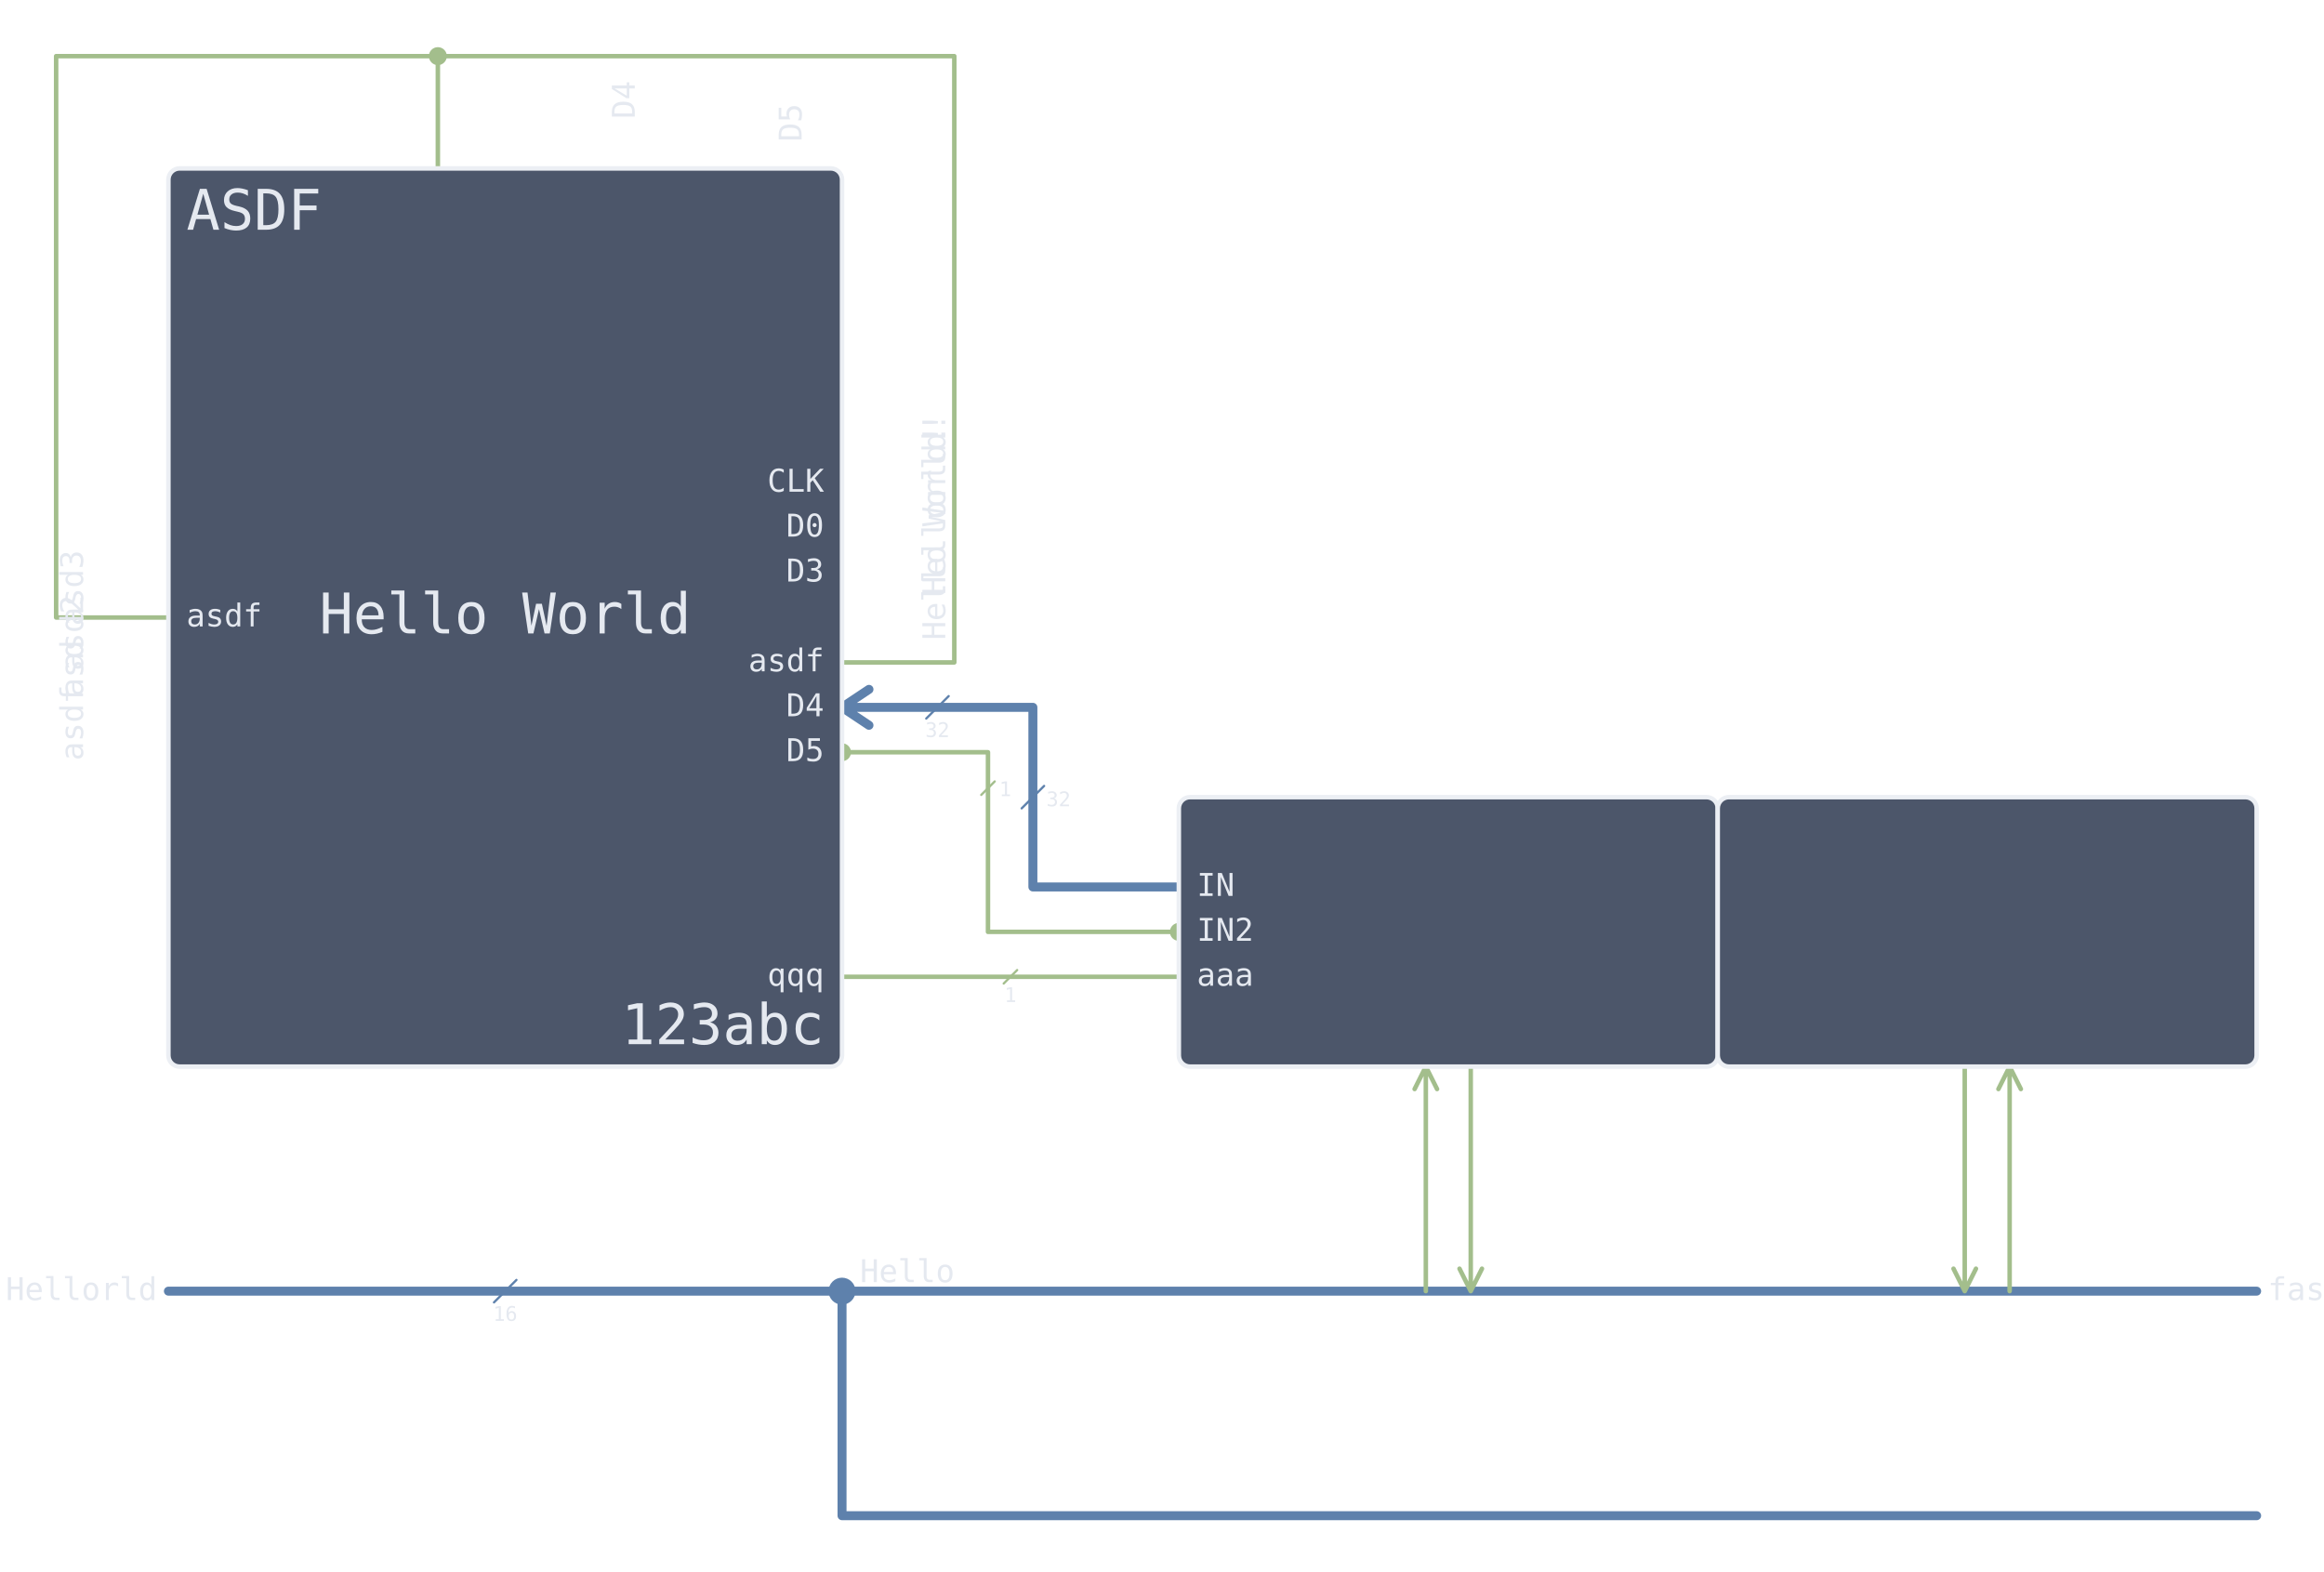
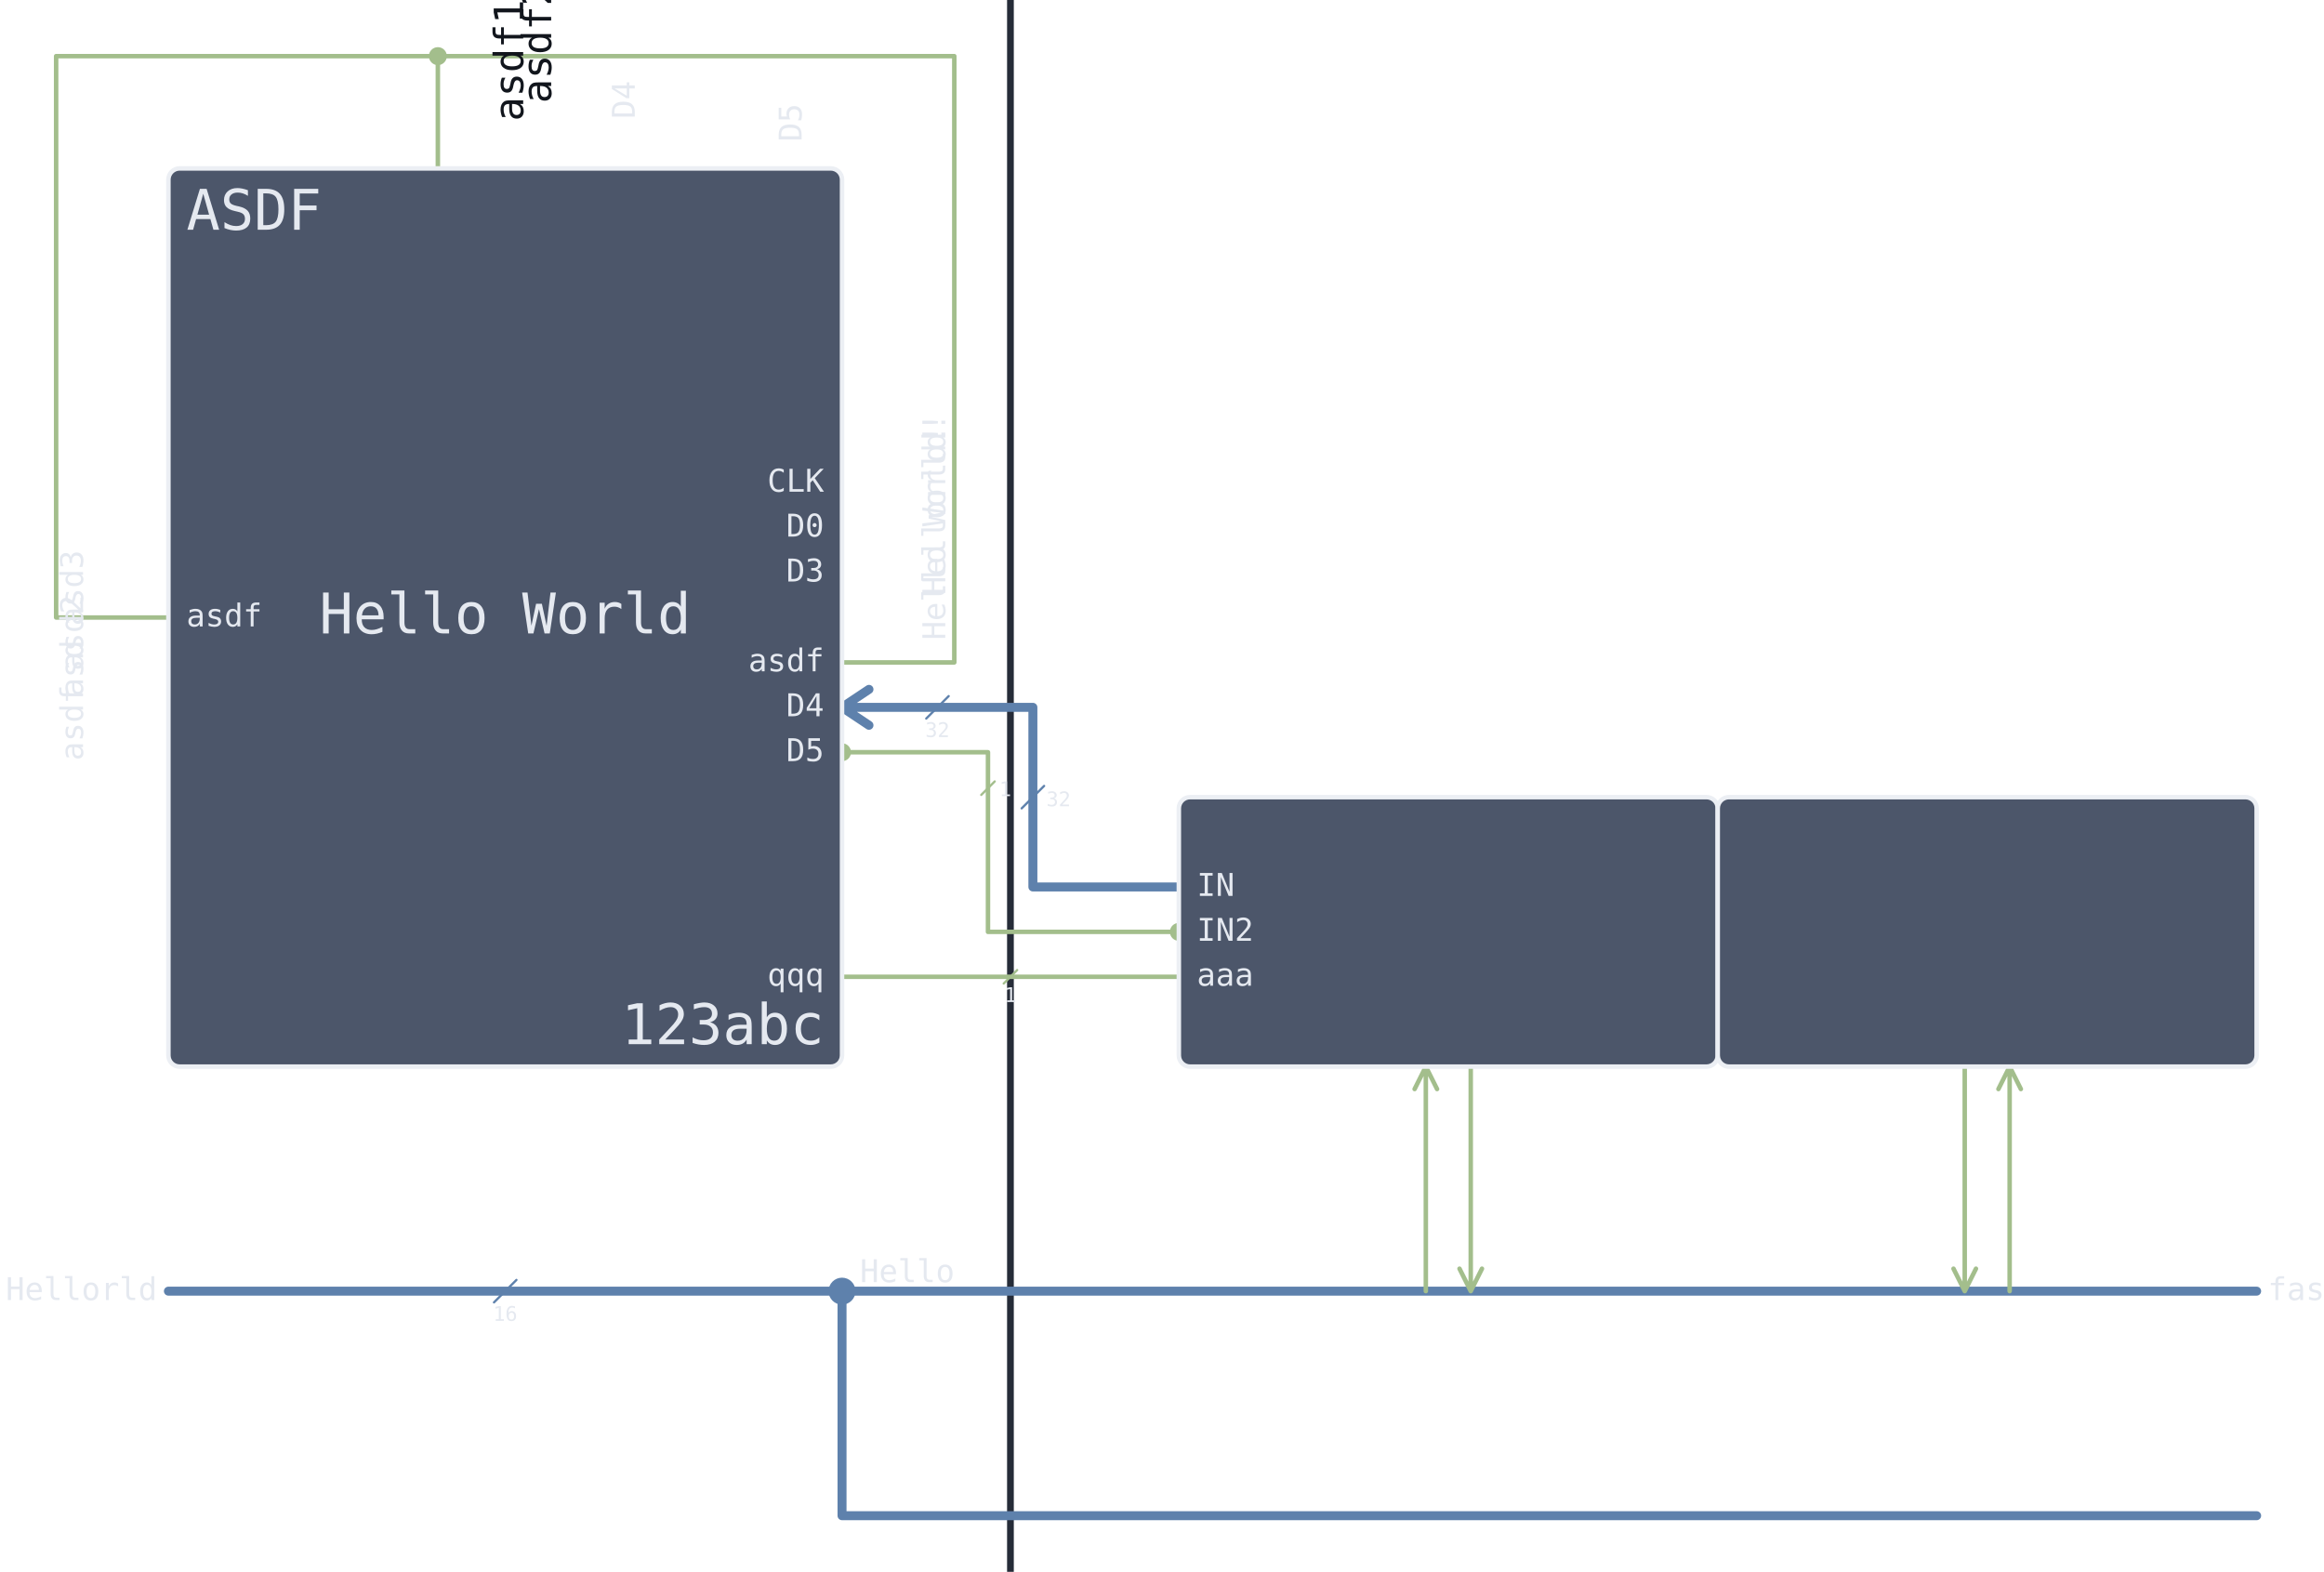
<svg xmlns="http://www.w3.org/2000/svg" viewBox="-225 -275 1035 700">
  <style>
svg {
    background: #394150;
}

text {
    display: block;
    white-space-collapse: preserve;
    text-wrap: nowrap;
    font-size: 14px;
    font-family: Iosevka Custom, Iosevka, Inconsolata, Consolas, monospace;
    fill: #E5E9F0;
}
text.bitmark {
    stroke: none;
    fill: #E5E9F0;
    font-size: 9px;
}
text.box_label {
    font-size: 25px;
+ }
+ 
+ .separator {
+     stroke-width: 3;
+     stroke: #262c38;
+ }
+ .separator_label {
+     fill: #12161d;
+     font-size: 18px;
}

.box {
    stroke-width: 2;
    stroke: #ECEFF4;
    fill: #4C566A;
    rx: 5;
    ry: 5;
}

.wire {
    stroke-width: 2;
    stroke: #A3BE8C;
    stroke-linecap: round;
    stroke-linejoin: round;
    fill: none;
}
.wire.junction {
    fill: #A3BE8C;
    stroke: none;
}

.bus {
    stroke-width: 4;
    stroke: #5E81AC;
    stroke-linecap: round;
    stroke-linejoin: round;
    fill: none;
}
.bus.junction {
    fill: #5E81AC;
    stroke: none;
}
line.bitmark {
    stroke-width: 1;
}
</style>
+   <line x1="225" y1="-275" x2="225" y2="425" class="separator sep" />
  <path d="M -150 0 H -200 V -250 H 200 V 20 H 150" class="wire" />
  <path d="M 150 40 H 235 V 120 H 300 M 150 40 m 12 -8 l -12 8 l 12 8" class="bus" />
  <line x1="187.5" y1="45" x2="197.5" y2="35" class="bus bitmark" />
  <text x="192.5" y="47" text-anchor="middle" dominant-baseline="hanging" class="bus bitmark">32</text>
  <line x1="230" y1="85" x2="240" y2="75" class="bus bitmark" />
  <text x="241" y="81.5" text-anchor="start" dominant-baseline="middle" class="bus bitmark">32</text>
  <path d="M 150 60 H 215 V 140 H 300" class="wire" />
  <line x1="212" y1="79" x2="218" y2="73" class="wire bitmark" />
  <text x="220" y="77" text-anchor="start" dominant-baseline="middle" class="wire bitmark">1</text>
  <circle cx="150" cy="60" r="4" class="wire junction" />
  <circle cx="300" cy="140" r="4" class="wire junction" />
  <path d="M 300 160 H 150" class="wire" />
  <line x1="222" y1="163" x2="228" y2="157" class="wire bitmark" />
  <text x="225" y="165" text-anchor="middle" dominant-baseline="hanging" class="wire bitmark">1</text>
  <path d="M -150 300 H 150 V 300 H 780" class="bus" />
  <line x1="-5" y1="305" x2="5" y2="295" class="bus bitmark" />
  <text x="0" y="307" text-anchor="middle" dominant-baseline="hanging" class="bus bitmark">16</text>
  <path d="M -30 -250 V -200" class="wire" />
  <circle cx="-30" cy="-250" r="4" class="wire junction" />
  <path d="M 150 300 V 400 H 780" class="bus" />
  <circle cx="150" cy="300" r="6" class="bus junction" />
  <path d="M 410 300 V 200 m 5 10 l -5 -10 l -5 10" class="wire" />
  <path d="M 430 300 V 200 M 430 300 m -5 -10 l 5 10 l 5 -10" class="wire" />
  <path d="M 650 200 V 300 m -5 -10 l 5 10 l 5 -10" class="wire" />
  <path d="M 670 200 V 300 M 670 200 m 5 10 l -5 -10 l -5 10" class="wire" />
  <rect x="-150" y="-200" width="300" height="400" class="box" />
  <rect x="300" y="80" width="240" height="120" class="box" />
  <rect x="540" y="80" width="240" height="120" class="box" />
  <text x="0" y="0" text-anchor="middle" dominant-baseline="middle" class="box_label">Hello World</text>
  <text x="-142" y="-190" text-anchor="start" dominant-baseline="hanging" class="box_label">ASDF</text>
  <text x="142" y="190" text-anchor="end" dominant-baseline="auto" class="box_label">123abc</text>
  <text x="142" y="-60" text-anchor="end" dominant-baseline="middle" class="interface_label">CLK</text>
  <text x="142" y="-40" text-anchor="end" dominant-baseline="middle" class="interface_label">D0</text>
  <text x="142" y="-20" text-anchor="end" dominant-baseline="middle" class="interface_label">D3</text>
  <text x="-142" y="0" text-anchor="start" dominant-baseline="middle" class="interface_label">asdf</text>
  <text x="142" y="20" text-anchor="end" dominant-baseline="middle" class="interface_label">asdf</text>
  <text x="-30" y="-192" text-anchor="end" dominant-baseline="middle" transform-origin="-30 -192" transform="rotate(-90)" class="interface_label">asdf</text>
  <text x="-10" y="-192" text-anchor="end" dominant-baseline="middle" transform-origin="-10 -192" transform="rotate(-90)" class="interface_label">asd</text>
  <text x="10" y="-192" text-anchor="end" dominant-baseline="middle" transform-origin="10 -192" transform="rotate(-90)" class="interface_label">asd2</text>
  <text x="30" y="-192" text-anchor="end" dominant-baseline="middle" transform-origin="30 -192" transform="rotate(-90)" class="interface_label">asd3</text>
  <text x="-10" y="192" text-anchor="start" dominant-baseline="middle" transform-origin="-10 192" transform="rotate(-90)" class="interface_label">Hello World!</text>
  <text x="10" y="192" text-anchor="start" dominant-baseline="middle" transform-origin="10 192" transform="rotate(-90)" class="interface_label">Hellorld!</text>
+   <text x="221" y="8" text-anchor="start" dominant-baseline="auto" transform-origin="221 8" transform="rotate(-90)" class="separator_label">asdf1</text>
+   <text x="229" y="8" text-anchor="start" dominant-baseline="hanging" transform-origin="229 8" transform="rotate(-90)" class="separator_label">asdf2</text>
  <text x="142" y="40" text-anchor="end" dominant-baseline="middle" class="interface_label">D4</text>
  <text x="239" y="48" text-anchor="end" dominant-baseline="hanging" transform-origin="239 48" transform="rotate(-90)" class="bus_label">D4</text>
  <text x="308" y="120" text-anchor="start" dominant-baseline="middle" class="interface_label">IN</text>
  <text x="142" y="60" text-anchor="end" dominant-baseline="middle" class="interface_label">D5</text>
  <text x="212" y="132" text-anchor="start" dominant-baseline="auto" transform-origin="212 132" transform="rotate(-90)" class="wire_label">D5</text>
  <text x="308" y="140" text-anchor="start" dominant-baseline="middle" class="interface_label">IN2</text>
  <text x="308" y="160" text-anchor="start" dominant-baseline="middle" class="interface_label">aaa</text>
  <text x="142" y="160" text-anchor="end" dominant-baseline="middle" class="interface_label">qqq</text>
  <text x="-155" y="300" text-anchor="end" dominant-baseline="middle" class="bus_label">Hellorld</text>
  <text x="158" y="296" text-anchor="start" dominant-baseline="auto" class="bus_label">Hello</text>
  <text x="785" y="300" text-anchor="start" dominant-baseline="middle" class="bus_label">fasdf</text>
  <text x="410" y="192" text-anchor="start" dominant-baseline="middle" transform-origin="410 192" transform="rotate(-90)" class="interface_label">ABC</text>
  <text x="430" y="192" text-anchor="start" dominant-baseline="middle" transform-origin="430 192" transform="rotate(-90)" class="interface_label">DEF</text>
  <text x="650" y="192" text-anchor="start" dominant-baseline="middle" transform-origin="650 192" transform="rotate(-90)" class="interface_label">XYZ</text>
  <text x="670" y="192" text-anchor="start" dominant-baseline="middle" transform-origin="670 192" transform="rotate(-90)" class="interface_label">123</text>
</svg>
